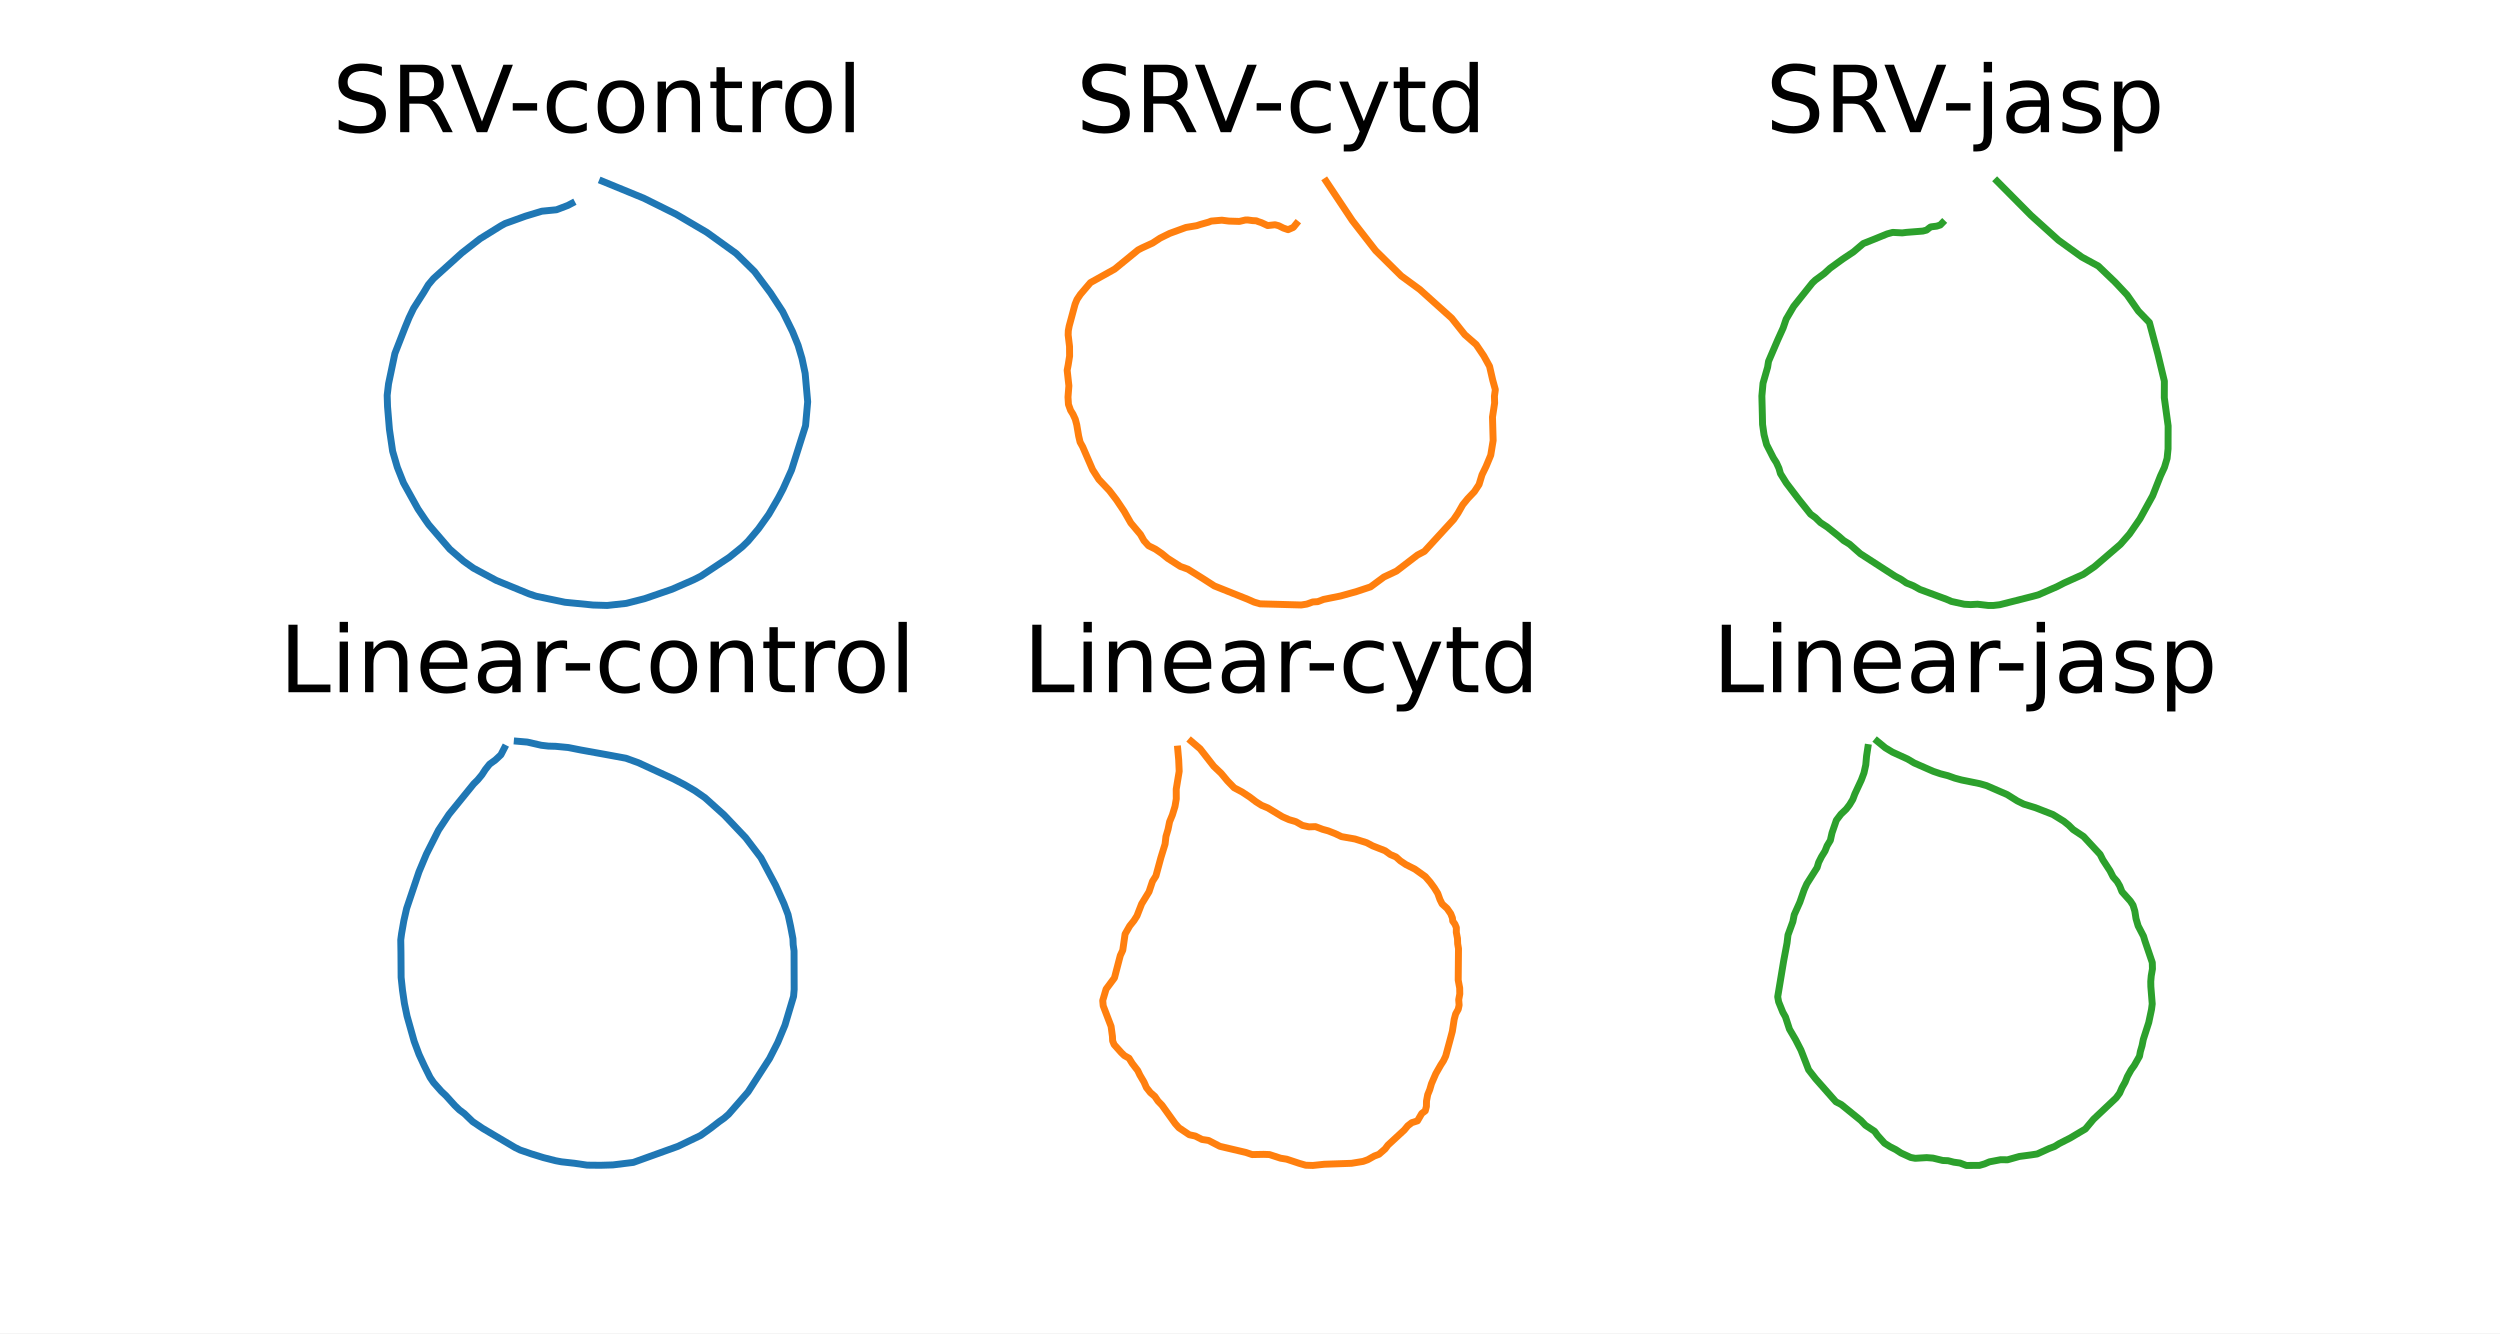
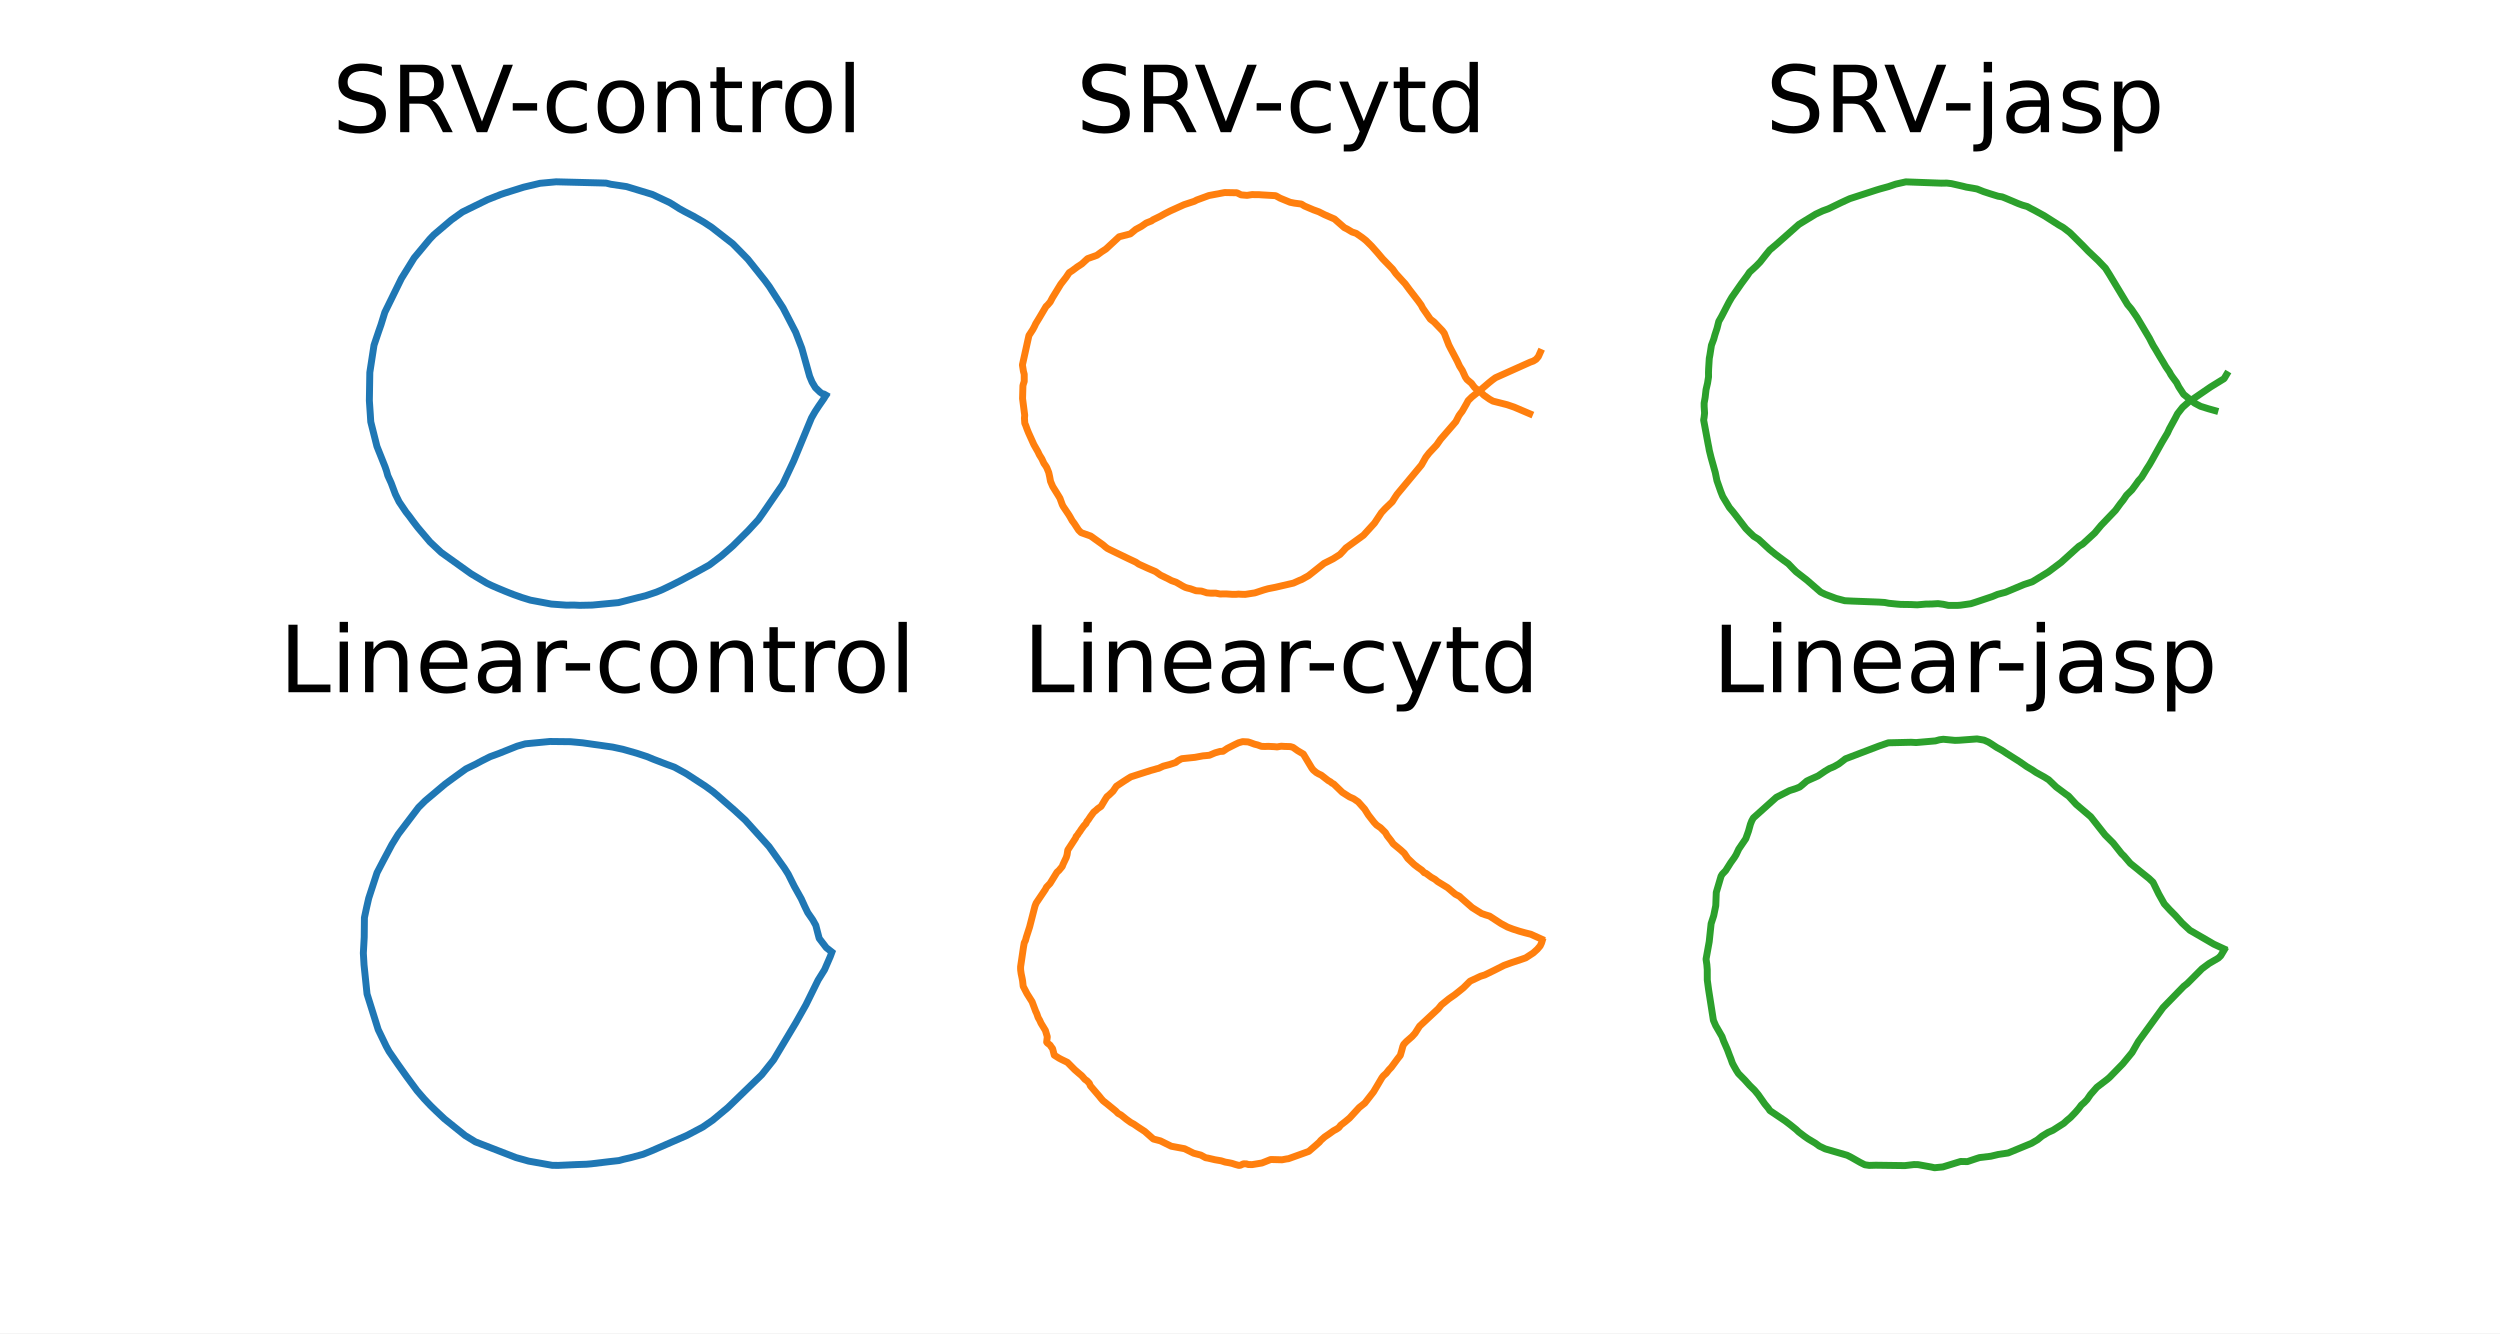
<svg xmlns="http://www.w3.org/2000/svg" xmlns:xlink="http://www.w3.org/1999/xlink" width="540pt" height="288pt" viewBox="0 0 540 288" version="1.1">
  <defs>
    <style type="text/css">*{stroke-linejoin: round; stroke-linecap: butt}</style>
  </defs>
  <g id="figure_1">
    <g id="patch_1">
      <path d="M 0 288  L 540 288  L 540 0  L 0 0  z " style="fill: #ffffff" />
    </g>
    <g id="axes_1">
      <g id="line2d_1">
-         <path d="M 123.514 43.92  L 122.657 44.372  L 120.206 45.308  L 117.043 45.62  L 113.497 46.694  L 110.425 47.807  L 109.114 48.274  L 108.228 48.757  L 103.683 51.573  L 99.753 54.64  L 93.634 60.171  L 92.513 61.509  L 91.535 63.147  L 89.338 66.595  L 88.377 68.585  L 87.498 70.717  L 85.298 76.35  L 83.925 82.895  L 83.63 85.39  L 83.707 87.818  L 84.114 92.733  L 84.81 97.473  L 85.815 100.915  L 87.155 104.301  L 90.292 109.952  L 91.802 112.191  L 92.608 113.337  L 97.159 118.625  L 100.145 121.215  L 102.253 122.716  L 105.894 124.67  L 107.187 125.366  L 114.287 128.282  L 115.802 128.786  L 122.044 130.089  L 128.087 130.685  L 131.157 130.778  L 135.27 130.328  L 139.246 129.31  L 145.147 127.279  L 149.83 125.235  L 151.404 124.439  L 155.943 121.423  L 157.512 120.388  L 160.334 118.108  L 161.585 116.892  L 163.846 114.203  L 166.072 111.088  L 168.11 107.575  L 169.134 105.624  L 170.967 101.548  L 173.998 91.96  L 174.458 86.791  L 173.912 80.637  L 173.231 77.422  L 172.383 74.562  L 171.181 71.612  L 169.058 67.299  L 166.422 63.263  L 162.979 58.66  L 158.995 54.735  L 152.676 50.186  L 146.031 46.275  L 139.086 42.827  L 130.111 39.142  L 130.111 39.142  " clip-path="url(#p7e049788ee)" style="fill: none; stroke: #1f77b4; stroke-width: 1.5; stroke-linecap: square" />
+         <path d="M 178.315 85.522  L 177.132 84.702  L 176.127 83.741  L 175.414 82.548  L 174.881 81.27  L 173.188 75.209  L 171.873 71.779  L 169.136 66.49  L 167.146 63.413  L 166.148 61.857  L 165.229 60.616  L 161.538 55.985  L 158.262 52.639  L 153.709 49.094  L 151.948 47.941  L 149.711 46.658  L 147.875 45.702  L 146.69 45.042  L 145.809 44.474  L 144.652 43.76  L 140.879 41.989  L 135.327 40.302  L 131.926 39.799  L 130.926 39.551  L 129.778 39.516  L 120.123 39.271  L 116.64 39.592  L 113.107 40.431  L 109.04 41.709  L 108.111 42.023  L 105.318 43.128  L 99.884 45.791  L 97.484 47.51  L 93.707 50.72  L 92.816 51.657  L 89.463 55.697  L 86.705 60.153  L 83.126 67.451  L 82.295 70.141  L 81.805 71.537  L 80.784 74.565  L 79.88 80.447  L 79.781 86.542  L 79.989 89.585  L 80.084 91.108  L 81.42 96.428  L 83.178 100.828  L 83.483 101.717  L 83.766 102.729  L 84.491 104.322  L 85.392 106.728  L 86.209 108.398  L 87.704 110.611  L 88.389 111.475  L 89.257 112.658  L 90.239 113.937  L 92.878 117.058  L 95.313 119.341  L 101.756 123.941  L 105.117 125.947  L 106.196 126.469  L 107.352 126.975  L 109.012 127.669  L 110.076 128.095  L 111.071 128.477  L 112.718 129.061  L 114.567 129.631  L 119.086 130.477  L 122.337 130.711  L 123.967 130.69  L 125.202 130.753  L 127.922 130.698  L 133.579 130.164  L 137.874 129.066  L 139.42 128.687  L 141.772 127.898  L 143.041 127.369  L 145.189 126.335  L 147.212 125.307  L 148.101 124.828  L 150.152 123.741  L 153.218 122.045  L 155.118 120.604  L 155.795 120.096  L 158.266 117.947  L 161.604 114.625  L 162.583 113.564  L 163.794 112.255  L 164.908 110.678  L 169.047 104.652  L 171.443 99.545  L 175.28 90.272  L 176.046 88.931  L 176.84 87.719  L 178.019 86.013  L 178.386 85.346  L 178.386 85.346  " clip-path="url(#p086c26ce08)" style="fill: none; stroke: #1f77b4; stroke-width: 1.5; stroke-linecap: square" />
      </g>
      <g id="text_1">
        <g transform="translate(71.77849 28.56) scale(0.2 -0.2)">
          <defs>
            <path id="DejaVuSans-53" d="M 3425 4513  L 3425 3897  Q 3066 4069 2747 4153  Q 2428 4238 2131 4238  Q 1616 4238 1336 4038  Q 1056 3838 1056 3469  Q 1056 3159 1242 3001  Q 1428 2844 1947 2747  L 2328 2669  Q 3034 2534 3370 2195  Q 3706 1856 3706 1288  Q 3706 609 3251 259  Q 2797 -91 1919 -91  Q 1588 -91 1214 -16  Q 841 59 441 206  L 441 856  Q 825 641 1194 531  Q 1563 422 1919 422  Q 2459 422 2753 634  Q 3047 847 3047 1241  Q 3047 1584 2836 1778  Q 2625 1972 2144 2069  L 1759 2144  Q 1053 2284 737 2584  Q 422 2884 422 3419  Q 422 4038 858 4394  Q 1294 4750 2059 4750  Q 2388 4750 2728 4690  Q 3069 4631 3425 4513  z " transform="scale(0.015625)" />
            <path id="DejaVuSans-52" d="M 2841 2188  Q 3044 2119 3236 1894  Q 3428 1669 3622 1275  L 4263 0  L 3584 0  L 2988 1197  Q 2756 1666 2539 1819  Q 2322 1972 1947 1972  L 1259 1972  L 1259 0  L 628 0  L 628 4666  L 2053 4666  Q 2853 4666 3247 4331  Q 3641 3997 3641 3322  Q 3641 2881 3436 2590  Q 3231 2300 2841 2188  z M 1259 4147  L 1259 2491  L 2053 2491  Q 2509 2491 2742 2702  Q 2975 2913 2975 3322  Q 2975 3731 2742 3939  Q 2509 4147 2053 4147  L 1259 4147  z " transform="scale(0.015625)" />
            <path id="DejaVuSans-56" d="M 1831 0  L 50 4666  L 709 4666  L 2188 738  L 3669 4666  L 4325 4666  L 2547 0  L 1831 0  z " transform="scale(0.015625)" />
            <path id="DejaVuSans-2d" d="M 313 2009  L 1997 2009  L 1997 1497  L 313 1497  L 313 2009  z " transform="scale(0.015625)" />
            <path id="DejaVuSans-63" d="M 3122 3366  L 3122 2828  Q 2878 2963 2633 3030  Q 2388 3097 2138 3097  Q 1578 3097 1268 2742  Q 959 2388 959 1747  Q 959 1106 1268 751  Q 1578 397 2138 397  Q 2388 397 2633 464  Q 2878 531 3122 666  L 3122 134  Q 2881 22 2623 -34  Q 2366 -91 2075 -91  Q 1284 -91 818 406  Q 353 903 353 1747  Q 353 2603 823 3093  Q 1294 3584 2113 3584  Q 2378 3584 2631 3529  Q 2884 3475 3122 3366  z " transform="scale(0.015625)" />
            <path id="DejaVuSans-6f" d="M 1959 3097  Q 1497 3097 1228 2736  Q 959 2375 959 1747  Q 959 1119 1226 758  Q 1494 397 1959 397  Q 2419 397 2687 759  Q 2956 1122 2956 1747  Q 2956 2369 2687 2733  Q 2419 3097 1959 3097  z M 1959 3584  Q 2709 3584 3137 3096  Q 3566 2609 3566 1747  Q 3566 888 3137 398  Q 2709 -91 1959 -91  Q 1206 -91 779 398  Q 353 888 353 1747  Q 353 2609 779 3096  Q 1206 3584 1959 3584  z " transform="scale(0.015625)" />
            <path id="DejaVuSans-6e" d="M 3513 2113  L 3513 0  L 2938 0  L 2938 2094  Q 2938 2591 2744 2837  Q 2550 3084 2163 3084  Q 1697 3084 1428 2787  Q 1159 2491 1159 1978  L 1159 0  L 581 0  L 581 3500  L 1159 3500  L 1159 2956  Q 1366 3272 1645 3428  Q 1925 3584 2291 3584  Q 2894 3584 3203 3211  Q 3513 2838 3513 2113  z " transform="scale(0.015625)" />
            <path id="DejaVuSans-74" d="M 1172 4494  L 1172 3500  L 2356 3500  L 2356 3053  L 1172 3053  L 1172 1153  Q 1172 725 1289 603  Q 1406 481 1766 481  L 2356 481  L 2356 0  L 1766 0  Q 1100 0 847 248  Q 594 497 594 1153  L 594 3053  L 172 3053  L 172 3500  L 594 3500  L 594 4494  L 1172 4494  z " transform="scale(0.015625)" />
            <path id="DejaVuSans-72" d="M 2631 2963  Q 2534 3019 2420 3045  Q 2306 3072 2169 3072  Q 1681 3072 1420 2755  Q 1159 2438 1159 1844  L 1159 0  L 581 0  L 581 3500  L 1159 3500  L 1159 2956  Q 1341 3275 1631 3429  Q 1922 3584 2338 3584  Q 2397 3584 2469 3576  Q 2541 3569 2628 3553  L 2631 2963  z " transform="scale(0.015625)" />
            <path id="DejaVuSans-6c" d="M 603 4863  L 1178 4863  L 1178 0  L 603 0  L 603 4863  z " transform="scale(0.015625)" />
          </defs>
          <use xlink:href="#DejaVuSans-53" />
          <use xlink:href="#DejaVuSans-52" x="63.477" />
          <use xlink:href="#DejaVuSans-56" x="127.459" />
          <use xlink:href="#DejaVuSans-2d" x="189.992" />
          <use xlink:href="#DejaVuSans-63" x="226.076" />
          <use xlink:href="#DejaVuSans-6f" x="281.057" />
          <use xlink:href="#DejaVuSans-6e" x="342.238" />
          <use xlink:href="#DejaVuSans-74" x="405.617" />
          <use xlink:href="#DejaVuSans-72" x="444.826" />
          <use xlink:href="#DejaVuSans-6f" x="483.689" />
          <use xlink:href="#DejaVuSans-6c" x="544.871" />
        </g>
      </g>
    </g>
    <g id="axes_2">
      <g id="line2d_2">
-         <path d="M 279.976 48.355  L 279.356 49.12  L 278.222 49.612  L 277.209 49.262  L 276.179 48.749  L 275.407 48.547  L 273.81 48.719  L 272.491 48.104  L 271.707 47.84  L 271.377 47.695  L 270.57 47.653  L 269.515 47.513  L 269.01 47.52  L 267.714 47.826  L 265.435 47.753  L 263.912 47.561  L 261.625 47.755  L 261.049 47.984  L 259.264 48.485  L 258.505 48.741  L 256.171 49.129  L 252.637 50.42  L 250.584 51.435  L 248.962 52.5  L 246.661 53.557  L 245.832 53.991  L 240.751 58.137  L 235.534 61.046  L 233.367 63.585  L 232.636 64.68  L 232.22 65.692  L 230.942 70.427  L 230.755 71.423  L 230.721 72.357  L 231.019 74.835  L 231.031 76.915  L 230.725 78.846  L 230.507 79.975  L 230.879 83.342  L 230.687 85.762  L 230.786 87.354  L 231.249 88.636  L 231.759 89.461  L 232.264 90.56  L 232.578 91.757  L 232.991 94.191  L 233.301 95.497  L 233.858 96.507  L 236.006 101.46  L 237.348 103.557  L 239.618 105.959  L 241.14 107.947  L 242.81 110.438  L 244.258 112.967  L 246.338 115.437  L 247.103 116.797  L 248.087 117.88  L 249.565 118.613  L 250.936 119.55  L 252.232 120.61  L 254.964 122.356  L 256.59 122.941  L 259.65 124.857  L 262.301 126.561  L 265.117 127.686  L 269.494 129.436  L 270.887 130.054  L 272.166 130.429  L 281.062 130.677  L 282.27 130.483  L 283.558 130.022  L 284.631 129.956  L 285.895 129.473  L 289.565 128.733  L 292.931 127.798  L 296.04 126.765  L 298.928 124.633  L 301.647 123.353  L 306.174 119.887  L 307.671 119.099  L 313.995 112.204  L 314.923 110.839  L 315.963 109.016  L 317.041 107.695  L 318.472 106.19  L 319.478 104.655  L 320.11 102.56  L 320.993 100.746  L 321.999 98.321  L 322.519 95.143  L 322.376 90.086  L 322.84 87.061  L 322.798 85.572  L 322.993 84.162  L 322.426 82.106  L 321.741 79.119  L 320.499 76.873  L 318.853 74.431  L 316.402 72.293  L 313.56 68.723  L 306.671 62.525  L 302.669 59.602  L 297.133 54.126  L 292.105 47.654  L 286.437 39.142  L 286.437 39.142  " clip-path="url(#pfda149ebba)" style="fill: none; stroke: #ff7f0e; stroke-width: 1.5; stroke-linecap: square" />
+         <path d="M 330.415 89.369  L 327.053 87.936  L 325.534 87.416  L 322.48 86.643  L 321.736 86.222  L 320.538 85.38  L 319.882 84.747  L 318.539 83.735  L 318.213 83.311  L 317.841 82.792  L 316.877 81.979  L 316.526 81.47  L 315.867 80.027  L 315.27 79.084  L 314.749 77.962  L 313.341 75.297  L 312.946 74.518  L 311.968 71.989  L 311.55 71.422  L 309.75 69.545  L 308.953 68.935  L 308.052 67.628  L 307.745 67.189  L 307.302 66.549  L 306.973 65.899  L 306.338 65.016  L 304.461 62.584  L 303.509 61.293  L 302.87 60.6  L 301.51 59.101  L 300.82 58.14  L 298.63 55.879  L 297.55 54.601  L 296.235 53.124  L 295.024 51.928  L 294.216 51.295  L 292.933 50.404  L 292.043 50.109  L 290.983 49.47  L 290.375 49.168  L 288.251 47.307  L 286.097 46.369  L 284.873 45.749  L 283.676 45.316  L 281.778 44.505  L 281.088 44.073  L 279.606 43.881  L 278.661 43.693  L 276.518 42.811  L 275.531 42.268  L 272.446 42.087  L 271.975 42.05  L 271.104 42.052  L 270.484 42.024  L 269.368 42.198  L 268.077 42.091  L 267.163 41.638  L 264.539 41.589  L 261.111 42.238  L 258.471 43.212  L 258.001 43.469  L 255.76 44.208  L 252.807 45.546  L 251.609 46.151  L 250.587 46.723  L 249.046 47.477  L 248.729 47.717  L 247.585 48.172  L 246.524 48.906  L 245.321 49.557  L 244.151 50.523  L 241.737 51.142  L 238.885 53.787  L 238.385 54.115  L 237.969 54.379  L 236.929 55.146  L 234.911 55.866  L 233.681 57.004  L 232.676 57.661  L 231.604 58.463  L 230.95 58.886  L 230.269 59.905  L 229.128 61.375  L 227.326 64.315  L 226.844 65.229  L 226.271 65.895  L 225.946 66.194  L 224.472 68.682  L 223.708 69.936  L 223.458 70.478  L 223.092 71.171  L 222.25 72.469  L 220.841 78.818  L 221.058 80.192  L 221.233 80.858  L 221.233 82.386  L 221.049 82.937  L 220.95 83.329  L 220.873 86.086  L 221.334 89.695  L 221.28 90.309  L 221.354 91.425  L 221.541 91.852  L 221.862 92.741  L 222.156 93.468  L 223.315 96.035  L 224.194 97.58  L 224.498 98.23  L 225.042 99.114  L 225.485 100.08  L 225.817 100.549  L 226.093 100.993  L 226.523 102.052  L 226.726 102.963  L 226.914 103.979  L 227.385 105.082  L 228.583 107.011  L 228.948 107.622  L 229.446 108.992  L 229.645 109.388  L 230.822 111.139  L 231.121 111.626  L 231.587 112.463  L 232.036 113.065  L 232.972 114.499  L 233.517 115.048  L 235.588 115.784  L 238.222 117.663  L 238.768 118.138  L 239.191 118.458  L 239.801 118.769  L 240.543 119.131  L 243.778 120.692  L 245.349 121.429  L 245.967 121.852  L 247.884 122.726  L 249.607 123.469  L 250.654 124.214  L 252.423 125.081  L 253.052 125.415  L 254.053 125.767  L 255.47 126.594  L 256.034 126.879  L 256.424 127.002  L 257.13 127.173  L 258.336 127.601  L 259.496 127.671  L 260.662 128.049  L 261.513 128.124  L 262.085 128.125  L 262.579 128.113  L 263.567 128.309  L 264.186 128.285  L 264.903 128.29  L 266.158 128.376  L 266.924 128.382  L 267.53 128.323  L 268.056 128.364  L 268.972 128.386  L 271.054 128.062  L 273.005 127.422  L 273.892 127.169  L 275.507 126.849  L 279.386 125.947  L 280.707 125.351  L 281.152 125.183  L 282.669 124.331  L 285.998 121.692  L 287.192 121.094  L 287.983 120.689  L 289.437 119.764  L 290.206 118.941  L 290.716 118.364  L 294.505 115.617  L 296.884 113.001  L 298.396 110.722  L 299.215 109.841  L 300.721 108.392  L 301.295 107.484  L 301.756 106.787  L 307.034 100.437  L 307.978 98.762  L 308.682 97.856  L 310.321 96.103  L 311.156 94.902  L 314.458 91.084  L 315.147 89.756  L 315.493 89.275  L 315.831 88.846  L 316.812 87.126  L 317.121 86.535  L 317.937 85.736  L 319.307 84.645  L 321.658 82.636  L 322.339 82.09  L 323.029 81.588  L 330.527 78.225  L 331.189 77.991  L 331.791 77.614  L 332.284 77.033  L 332.699 76.105  L 332.699 76.105  " clip-path="url(#pf28bd8eb13)" style="fill: none; stroke: #ff7f0e; stroke-width: 1.5; stroke-linecap: square" />
      </g>
      <g id="text_2">
        <g transform="translate(232.4563 28.56) scale(0.2 -0.2)">
          <defs>
            <path id="DejaVuSans-79" d="M 2059 -325  Q 1816 -950 1584 -1140  Q 1353 -1331 966 -1331  L 506 -1331  L 506 -850  L 844 -850  Q 1081 -850 1212 -737  Q 1344 -625 1503 -206  L 1606 56  L 191 3500  L 800 3500  L 1894 763  L 2988 3500  L 3597 3500  L 2059 -325  z " transform="scale(0.015625)" />
            <path id="DejaVuSans-64" d="M 2906 2969  L 2906 4863  L 3481 4863  L 3481 0  L 2906 0  L 2906 525  Q 2725 213 2448 61  Q 2172 -91 1784 -91  Q 1150 -91 751 415  Q 353 922 353 1747  Q 353 2572 751 3078  Q 1150 3584 1784 3584  Q 2172 3584 2448 3432  Q 2725 3281 2906 2969  z M 947 1747  Q 947 1113 1208 752  Q 1469 391 1925 391  Q 2381 391 2643 752  Q 2906 1113 2906 1747  Q 2906 2381 2643 2742  Q 2381 3103 1925 3103  Q 1469 3103 1208 2742  Q 947 2381 947 1747  z " transform="scale(0.015625)" />
          </defs>
          <use xlink:href="#DejaVuSans-53" />
          <use xlink:href="#DejaVuSans-52" x="63.477" />
          <use xlink:href="#DejaVuSans-56" x="127.459" />
          <use xlink:href="#DejaVuSans-2d" x="189.992" />
          <use xlink:href="#DejaVuSans-63" x="226.076" />
          <use xlink:href="#DejaVuSans-79" x="281.057" />
          <use xlink:href="#DejaVuSans-74" x="340.236" />
          <use xlink:href="#DejaVuSans-64" x="379.445" />
        </g>
      </g>
    </g>
    <g id="axes_3">
      <g id="line2d_3">
-         <path d="M 419.533 48.151  L 419.098 48.598  L 418.336 48.849  L 417.163 48.993  L 416.993 49.033  L 416.483 49.421  L 416.143 49.7  L 415.329 49.912  L 411.782 50.194  L 410.888 50.304  L 408.824 50.196  L 407.635 50.521  L 404.731 51.707  L 402.469 52.606  L 400.352 54.405  L 398.021 55.959  L 395.282 57.95  L 394.037 59.086  L 392.103 60.509  L 391.476 61.107  L 387.423 66.19  L 385.805 68.945  L 385.159 70.837  L 383.979 73.443  L 382.003 78.049  L 381.802 79.329  L 380.811 82.789  L 380.565 85.534  L 380.667 89.57  L 380.714 91.686  L 381.034 93.919  L 381.581 96.023  L 383.062 98.931  L 383.696 99.925  L 384.248 101.139  L 384.58 102.299  L 385.846 104.332  L 388.528 107.861  L 391.08 111.056  L 392.122 111.811  L 393.231 112.89  L 394.678 113.839  L 397.204 115.857  L 398.227 116.759  L 399.513 117.548  L 401.821 119.592  L 409.292 124.423  L 410.684 125.174  L 411.775 125.925  L 413.273 126.525  L 414.703 127.321  L 420.415 129.434  L 421.498 129.906  L 424.286 130.515  L 425.655 130.595  L 427.149 130.51  L 429.437 130.777  L 430.585 130.778  L 431.954 130.618  L 438.987 128.833  L 440.258 128.49  L 444.331 126.708  L 445.806 125.944  L 450.004 124.055  L 452.424 122.386  L 458.003 117.589  L 459.976 115.338  L 462.223 112.081  L 464.968 107.095  L 466.669 102.785  L 467.517 100.955  L 468.095 99.016  L 468.3 96.945  L 468.317 92.005  L 467.49 85.904  L 467.502 82.328  L 466.093 76.471  L 464.271 69.654  L 461.881 67.18  L 459.451 63.701  L 456.848 60.931  L 453.231 57.464  L 449.668 55.522  L 444.641 51.895  L 438.687 46.517  L 431.369 39.142  L 431.369 39.142  " clip-path="url(#pb04006a662)" style="fill: none; stroke: #2ca02c; stroke-width: 1.5; stroke-linecap: square" />
+         <path d="M 478.421 88.689  L 477.022 88.297  L 475.32 87.765  L 474.019 87.068  L 471.668 85.183  L 470.623 83.583  L 470.134 82.625  L 469.26 81.448  L 468.896 80.91  L 468.601 80.351  L 467.803 79.186  L 467.185 78.127  L 466.419 76.863  L 465.613 75.488  L 465.1 74.66  L 464.702 73.902  L 464.29 73.089  L 461.585 68.536  L 460.965 67.631  L 460.386 66.782  L 459.552 65.789  L 455.65 59.307  L 454.774 57.92  L 453.177 56.25  L 451.066 54.252  L 449.992 53.135  L 447.706 50.861  L 447.073 50.234  L 445.662 49.152  L 444.73 48.618  L 441.512 46.572  L 439.423 45.427  L 438.601 45.006  L 437.884 44.607  L 436.849 44.314  L 435.933 43.974  L 434.513 43.371  L 433.064 42.76  L 432.462 42.526  L 431.604 42.388  L 429.832 41.838  L 428.446 41.384  L 427.028 40.818  L 426.037 40.635  L 424.721 40.416  L 423.98 40.225  L 421.515 39.663  L 420.5 39.544  L 419.362 39.565  L 411.657 39.283  L 409.481 39.769  L 407.923 40.303  L 406.094 40.804  L 405.24 41.065  L 399.559 42.91  L 398.59 43.35  L 397.614 43.803  L 394.92 45.105  L 393.686 45.555  L 392.218 46.24  L 388.564 48.47  L 383.706 52.779  L 382.272 53.992  L 381.4 55.057  L 380.898 55.695  L 380.196 56.586  L 379.341 57.467  L 377.897 58.799  L 377.411 59.532  L 376.185 61.185  L 374.047 64.257  L 373.451 65.287  L 371.859 68.357  L 371.255 69.42  L 370.886 70.894  L 370.404 72.383  L 370.169 73.244  L 369.67 74.582  L 369.335 76.714  L 369.205 77.404  L 369.063 79.666  L 369.036 80.468  L 369.044 81.403  L 368.83 82.758  L 368.503 84.172  L 368.314 85.835  L 368.092 87.078  L 368.098 87.842  L 368.189 89.238  L 368.085 90.164  L 367.985 90.725  L 368.939 95.845  L 369.098 96.625  L 369.203 97.253  L 369.588 98.816  L 370.494 102.057  L 370.861 103.827  L 371.675 106.15  L 372.116 107.257  L 373.558 109.644  L 374.345 110.577  L 375.005 111.424  L 377.098 114.162  L 377.932 115.002  L 378.801 115.835  L 379.854 116.492  L 382.182 118.648  L 383.499 119.722  L 385.428 121.158  L 386.262 121.754  L 387.188 122.723  L 387.946 123.49  L 390.289 125.309  L 393.267 127.896  L 394.229 128.366  L 396.583 129.252  L 397.804 129.575  L 398.469 129.753  L 400.071 129.832  L 405.893 130.055  L 407.108 130.134  L 407.976 130.306  L 409.803 130.488  L 410.543 130.549  L 412.738 130.58  L 414.119 130.645  L 415.927 130.486  L 417.291 130.462  L 418.608 130.381  L 419.739 130.525  L 420.831 130.76  L 422.811 130.767  L 423.443 130.723  L 425.691 130.403  L 426.738 130.069  L 430.401 128.838  L 431.475 128.381  L 433.186 127.931  L 437.173 126.259  L 439.006 125.646  L 442.408 123.568  L 445.196 121.479  L 449.026 118.014  L 449.882 117.495  L 452.463 115.123  L 453.837 113.475  L 456.94 110.236  L 458.013 108.765  L 458.611 108.024  L 459.325 106.971  L 460.477 105.83  L 461.336 104.669  L 461.896 103.866  L 462.57 103.122  L 463.733 101.209  L 464.238 100.433  L 464.657 99.715  L 466.994 95.522  L 468.174 93.54  L 468.596 92.616  L 469.852 90.319  L 470.346 89.366  L 471.423 87.993  L 472.692 86.871  L 477.495 83.581  L 480.402 81.789  L 480.935 80.894  L 480.935 80.894  " clip-path="url(#paddf32d658)" style="fill: none; stroke: #2ca02c; stroke-width: 1.5; stroke-linecap: square" />
      </g>
      <g id="text_3">
        <g transform="translate(381.384 28.56) scale(0.2 -0.2)">
          <defs>
            <path id="DejaVuSans-6a" d="M 603 3500  L 1178 3500  L 1178 -63  Q 1178 -731 923 -1031  Q 669 -1331 103 -1331  L -116 -1331  L -116 -844  L 38 -844  Q 366 -844 484 -692  Q 603 -541 603 -63  L 603 3500  z M 603 4863  L 1178 4863  L 1178 4134  L 603 4134  L 603 4863  z " transform="scale(0.015625)" />
            <path id="DejaVuSans-61" d="M 2194 1759  Q 1497 1759 1228 1600  Q 959 1441 959 1056  Q 959 750 1161 570  Q 1363 391 1709 391  Q 2188 391 2477 730  Q 2766 1069 2766 1631  L 2766 1759  L 2194 1759  z M 3341 1997  L 3341 0  L 2766 0  L 2766 531  Q 2569 213 2275 61  Q 1981 -91 1556 -91  Q 1019 -91 701 211  Q 384 513 384 1019  Q 384 1609 779 1909  Q 1175 2209 1959 2209  L 2766 2209  L 2766 2266  Q 2766 2663 2505 2880  Q 2244 3097 1772 3097  Q 1472 3097 1187 3025  Q 903 2953 641 2809  L 641 3341  Q 956 3463 1253 3523  Q 1550 3584 1831 3584  Q 2591 3584 2966 3190  Q 3341 2797 3341 1997  z " transform="scale(0.015625)" />
            <path id="DejaVuSans-73" d="M 2834 3397  L 2834 2853  Q 2591 2978 2328 3040  Q 2066 3103 1784 3103  Q 1356 3103 1142 2972  Q 928 2841 928 2578  Q 928 2378 1081 2264  Q 1234 2150 1697 2047  L 1894 2003  Q 2506 1872 2764 1633  Q 3022 1394 3022 966  Q 3022 478 2636 193  Q 2250 -91 1575 -91  Q 1294 -91 989 -36  Q 684 19 347 128  L 347 722  Q 666 556 975 473  Q 1284 391 1588 391  Q 1994 391 2212 530  Q 2431 669 2431 922  Q 2431 1156 2273 1281  Q 2116 1406 1581 1522  L 1381 1569  Q 847 1681 609 1914  Q 372 2147 372 2553  Q 372 3047 722 3315  Q 1072 3584 1716 3584  Q 2034 3584 2315 3537  Q 2597 3491 2834 3397  z " transform="scale(0.015625)" />
            <path id="DejaVuSans-70" d="M 1159 525  L 1159 -1331  L 581 -1331  L 581 3500  L 1159 3500  L 1159 2969  Q 1341 3281 1617 3432  Q 1894 3584 2278 3584  Q 2916 3584 3314 3078  Q 3713 2572 3713 1747  Q 3713 922 3314 415  Q 2916 -91 2278 -91  Q 1894 -91 1617 61  Q 1341 213 1159 525  z M 3116 1747  Q 3116 2381 2855 2742  Q 2594 3103 2138 3103  Q 1681 3103 1420 2742  Q 1159 2381 1159 1747  Q 1159 1113 1420 752  Q 1681 391 2138 391  Q 2594 391 2855 752  Q 3116 1113 3116 1747  z " transform="scale(0.015625)" />
          </defs>
          <use xlink:href="#DejaVuSans-53" />
          <use xlink:href="#DejaVuSans-52" x="63.477" />
          <use xlink:href="#DejaVuSans-56" x="127.459" />
          <use xlink:href="#DejaVuSans-2d" x="189.992" />
          <use xlink:href="#DejaVuSans-6a" x="226.076" />
          <use xlink:href="#DejaVuSans-61" x="253.859" />
          <use xlink:href="#DejaVuSans-73" x="315.139" />
          <use xlink:href="#DejaVuSans-70" x="367.238" />
        </g>
      </g>
    </g>
    <g id="axes_4">
      <g id="line2d_4">
-         <path d="M 108.927 161.607  L 108.191 163.04  L 107.016 164.141  L 105.747 165.068  L 104.839 166.21  L 104.101 167.351  L 103.192 168.45  L 102.327 169.308  L 96.975 175.902  L 94.719 179.303  L 92.122 184.44  L 90.493 188.322  L 87.835 196.214  L 87.231 198.867  L 86.741 201.666  L 86.563 203.013  L 86.606 205.749  L 86.642 211.12  L 86.94 213.905  L 87.357 216.752  L 87.92 219.467  L 89.461 224.936  L 90.511 227.756  L 91.622 230.158  L 92.897 232.721  L 93.653 233.838  L 95.327 235.728  L 96.314 236.655  L 98.247 238.794  L 99.224 239.736  L 100.283 240.524  L 102.089 242.268  L 104.257 243.73  L 111.252 247.866  L 112.353 248.408  L 114.758 249.233  L 117.376 250.044  L 120.021 250.716  L 121.265 250.95  L 124.106 251.268  L 126.83 251.671  L 129.703 251.701  L 132.373 251.623  L 136.8 251.08  L 146.438 247.609  L 151.342 245.254  L 153.408 243.772  L 155.405 242.231  L 156.421 241.515  L 157.367 240.692  L 161.583 235.857  L 166.221 228.648  L 167.996 225.172  L 169.548 221.448  L 171.409 215.225  L 171.54 213.714  L 171.515 205.396  L 171.328 204.06  L 171.271 202.756  L 170.765 200.08  L 170.218 197.552  L 169.32 195.174  L 167.533 191.226  L 164.364 185.279  L 161.071 180.95  L 156.422 176.045  L 152.303 172.337  L 150.082 170.787  L 147.897 169.51  L 145.512 168.266  L 137.871 164.743  L 135.192 163.777  L 130.891 162.982  L 125.424 161.995  L 122.76 161.467  L 120.015 161.203  L 118.443 161.158  L 116.917 160.979  L 113.902 160.29  L 111.733 160.102  L 111.733 160.102  " clip-path="url(#p78fcb337be)" style="fill: none; stroke: #1f77b4; stroke-width: 1.5; stroke-linecap: square" />
+         <path d="M 179.553 205.541  L 178.481 204.697  L 176.949 202.698  L 176.583 201.313  L 176.216 199.877  L 175.542 198.67  L 174.472 197.119  L 173.825 195.79  L 173.077 194.142  L 171.59 191.486  L 170.25 188.804  L 169.447 187.537  L 166.123 182.872  L 160.967 177.151  L 158.586 174.963  L 155.064 171.893  L 153.999 170.993  L 152.342 169.791  L 148.196 167.093  L 145.688 165.714  L 144.023 165.103  L 141.172 164.015  L 139.777 163.434  L 137.548 162.703  L 136.077 162.281  L 134.553 161.85  L 132.323 161.368  L 125.852 160.449  L 123.259 160.209  L 118.778 160.16  L 113.465 160.664  L 111.682 161.18  L 107.734 162.759  L 105.855 163.449  L 104.003 164.382  L 102.691 165.086  L 100.653 166.078  L 97.685 168.221  L 96.103 169.392  L 91.827 172.993  L 90.403 174.405  L 86.035 180.169  L 84.651 182.414  L 82.803 185.884  L 81.443 188.493  L 79.643 194.013  L 79.196 195.968  L 78.714 198.214  L 78.672 202.411  L 78.481 205.865  L 78.63 208.412  L 79.281 214.704  L 81.692 222.4  L 83.426 225.997  L 84.05 227.13  L 85.971 229.921  L 87.865 232.586  L 90.074 235.574  L 91.601 237.341  L 92.968 238.784  L 94.111 239.9  L 95.987 241.668  L 100.474 245.281  L 102.694 246.641  L 111.454 250.038  L 113.146 250.506  L 114.182 250.801  L 119.309 251.713  L 120.646 251.723  L 124.616 251.544  L 126.648 251.476  L 127.715 251.384  L 131.607 250.915  L 133.707 250.681  L 134.712 250.404  L 136.139 250.075  L 138.911 249.327  L 140.681 248.608  L 148.31 245.283  L 151.774 243.461  L 153.903 241.998  L 157.227 239.228  L 164.531 232.152  L 167.104 228.929  L 171.901 220.91  L 174.078 217.046  L 176.7 211.72  L 178.104 209.46  L 179.337 206.611  L 179.608 205.883  L 179.608 205.883  " clip-path="url(#p1890c0b4d3)" style="fill: none; stroke: #1f77b4; stroke-width: 1.5; stroke-linecap: square" />
      </g>
      <g id="text_4">
        <g transform="translate(60.33631 149.52) scale(0.2 -0.2)">
          <defs>
            <path id="DejaVuSans-4c" d="M 628 4666  L 1259 4666  L 1259 531  L 3531 531  L 3531 0  L 628 0  L 628 4666  z " transform="scale(0.015625)" />
            <path id="DejaVuSans-69" d="M 603 3500  L 1178 3500  L 1178 0  L 603 0  L 603 3500  z M 603 4863  L 1178 4863  L 1178 4134  L 603 4134  L 603 4863  z " transform="scale(0.015625)" />
            <path id="DejaVuSans-65" d="M 3597 1894  L 3597 1613  L 953 1613  Q 991 1019 1311 708  Q 1631 397 2203 397  Q 2534 397 2845 478  Q 3156 559 3463 722  L 3463 178  Q 3153 47 2828 -22  Q 2503 -91 2169 -91  Q 1331 -91 842 396  Q 353 884 353 1716  Q 353 2575 817 3079  Q 1281 3584 2069 3584  Q 2775 3584 3186 3129  Q 3597 2675 3597 1894  z M 3022 2063  Q 3016 2534 2758 2815  Q 2500 3097 2075 3097  Q 1594 3097 1305 2825  Q 1016 2553 972 2059  L 3022 2063  z " transform="scale(0.015625)" />
          </defs>
          <use xlink:href="#DejaVuSans-4c" />
          <use xlink:href="#DejaVuSans-69" x="55.713" />
          <use xlink:href="#DejaVuSans-6e" x="83.496" />
          <use xlink:href="#DejaVuSans-65" x="146.875" />
          <use xlink:href="#DejaVuSans-61" x="208.398" />
          <use xlink:href="#DejaVuSans-72" x="269.678" />
          <use xlink:href="#DejaVuSans-2d" x="304.416" />
          <use xlink:href="#DejaVuSans-63" x="340.5" />
          <use xlink:href="#DejaVuSans-6f" x="395.48" />
          <use xlink:href="#DejaVuSans-6e" x="456.662" />
          <use xlink:href="#DejaVuSans-74" x="520.041" />
          <use xlink:href="#DejaVuSans-72" x="559.25" />
          <use xlink:href="#DejaVuSans-6f" x="598.113" />
          <use xlink:href="#DejaVuSans-6c" x="659.295" />
        </g>
      </g>
    </g>
    <g id="axes_5">
      <g id="line2d_5">
-         <path d="M 254.387 161.802  L 254.597 164.128  L 254.705 166.593  L 254.063 170.471  L 254.076 172.557  L 253.798 174.192  L 253.233 176.035  L 252.631 177.496  L 252.297 179.146  L 251.845 180.685  L 251.659 182.306  L 250.75 185.252  L 249.675 189.211  L 248.934 190.387  L 248.191 192.62  L 246.596 195.234  L 245.586 197.826  L 244.934 198.858  L 244.013 200.009  L 243.019 201.749  L 242.513 205.257  L 241.983 206.395  L 240.723 211.22  L 238.917 213.648  L 238.187 216.114  L 238.293 217.263  L 239.992 221.691  L 240.287 223.869  L 240.328 224.83  L 240.653 225.634  L 242.184 227.348  L 242.861 228.005  L 243.872 228.576  L 244.541 229.664  L 245.753 231.245  L 246.212 232.209  L 247.106 233.733  L 247.632 234.928  L 248.487 236.002  L 249.443 236.822  L 250.133 237.835  L 250.976 238.706  L 253.86 242.719  L 254.641 243.594  L 256.898 245.11  L 258.167 245.38  L 259.617 246.12  L 261.042 246.337  L 263.479 247.603  L 269.118 248.931  L 270.457 249.388  L 272.949 249.341  L 274.197 249.383  L 276.601 250.17  L 277.921 250.384  L 280.636 251.284  L 282.039 251.689  L 283.575 251.738  L 286.064 251.476  L 291.93 251.275  L 294.428 250.863  L 295.427 250.506  L 296.852 249.703  L 297.847 249.334  L 299.178 248.171  L 299.791 247.35  L 303.328 244.082  L 304.08 243.171  L 304.948 242.494  L 306.178 242.104  L 307.1 240.511  L 307.86 239.934  L 308.105 238.993  L 308.122 237.835  L 308.384 236.448  L 308.824 235.361  L 309.198 234.083  L 310.129 231.924  L 311.203 230.037  L 311.802 229.105  L 312.265 228.124  L 313.179 224.752  L 313.71 222.756  L 314.102 220.198  L 314.42 219.007  L 314.977 218.001  L 315.169 217.108  L 315.08 215.943  L 315.313 214.691  L 315.291 213.406  L 314.973 211.701  L 315.035 204.892  L 314.857 203.86  L 314.817 202.708  L 314.561 201.39  L 314.574 200.366  L 314.265 199.627  L 313.792 198.955  L 313.722 198.286  L 313.36 197.364  L 312.575 196.228  L 311.505 195.256  L 311.039 194.325  L 310.552 192.972  L 309.818 191.782  L 308.921 190.553  L 307.875 189.346  L 305.623 187.739  L 303.685 186.756  L 302.468 185.946  L 301.524 185.095  L 300.325 184.587  L 299.176 183.76  L 296.476 182.699  L 295.199 182.022  L 292.674 181.223  L 289.76 180.709  L 288.402 180.061  L 286.884 179.463  L 285.684 179.134  L 284.145 178.55  L 282.749 178.604  L 281.321 178.287  L 279.915 177.484  L 278.429 177.045  L 276.997 176.41  L 273.849 174.509  L 272.496 173.95  L 271.278 173.172  L 269.989 172.189  L 268.299 171.072  L 266.584 170.167  L 265.128 168.667  L 263.753 167.016  L 262.17 165.515  L 259.222 161.737  L 257.3 160.102  L 257.3 160.102  " clip-path="url(#pbb80453fc5)" style="fill: none; stroke: #ff7f0e; stroke-width: 1.5; stroke-linecap: square" />
+         <path d="M 332.903 202.816  L 330.655 201.798  L 329.41 201.486  L 328.2 201.149  L 326.793 200.692  L 325.638 200.253  L 324.231 199.497  L 321.744 197.876  L 320.875 197.614  L 320.017 197.316  L 317.966 196.028  L 315.617 193.964  L 315.261 193.621  L 314.352 193.147  L 312.668 191.729  L 310.556 190.437  L 309.962 189.944  L 309.149 189.485  L 307.971 188.612  L 307.644 188.514  L 307.135 187.973  L 306.218 187.322  L 305.459 186.736  L 304.07 185.409  L 303.319 184.297  L 302.538 183.586  L 300.935 182.26  L 300.459 181.574  L 299.637 180.527  L 299.249 179.842  L 298.185 178.783  L 297.345 178.21  L 296.786 177.609  L 295.562 176.033  L 294.766 174.767  L 293.378 173.206  L 292.373 172.523  L 291.49 172.13  L 289.953 171.157  L 288.097 169.357  L 287.722 169.163  L 287.395 168.884  L 286.866 168.58  L 285.393 167.429  L 284.806 167.154  L 284.282 166.845  L 283.675 166.328  L 283.347 165.912  L 281.527 162.879  L 280.29 162.144  L 279.296 161.437  L 278.73 161.266  L 277.399 161.228  L 276.764 161.183  L 276.312 161.252  L 275.872 161.335  L 275.246 161.275  L 273.922 161.213  L 273.231 161.241  L 272.466 161.209  L 271.633 160.904  L 270.971 160.741  L 270.109 160.422  L 269.573 160.252  L 268.422 160.191  L 267.53 160.441  L 266.754 160.812  L 265.088 161.657  L 264.172 162.278  L 263.531 162.309  L 262.45 162.618  L 261.873 162.862  L 261.237 163.136  L 260.371 163.222  L 259.841 163.265  L 258.953 163.429  L 258.117 163.584  L 255.252 163.88  L 254.794 164.12  L 254.395 164.356  L 253.959 164.7  L 252.668 165.126  L 251.262 165.493  L 250.281 165.952  L 249.812 166.063  L 249.425 166.184  L 248.582 166.413  L 244.265 167.8  L 243.536 168.246  L 242.706 168.78  L 241.142 169.822  L 240.41 170.908  L 239.54 171.734  L 239.105 172.085  L 238.696 172.725  L 237.826 174.182  L 237.118 174.666  L 236.728 175.03  L 236.253 175.407  L 235.522 176.397  L 235.065 177.092  L 234.761 177.465  L 234.575 177.882  L 234.133 178.351  L 233.509 179.206  L 233.27 179.59  L 232.998 179.938  L 232.761 180.332  L 232.442 180.679  L 232.348 180.988  L 230.642 183.61  L 230.492 184.608  L 230.321 185.202  L 229.628 186.667  L 229.438 187.165  L 228.719 188.029  L 228.315 188.382  L 226.813 190.822  L 226.041 191.626  L 225.799 192.109  L 223.812 195.06  L 223.559 195.692  L 222.393 200.23  L 221.687 202.421  L 221.496 203.145  L 221.239 203.649  L 221.071 204.576  L 220.754 206.732  L 220.449 208.814  L 220.448 209.232  L 220.463 209.559  L 220.571 210.328  L 220.783 211.34  L 220.875 211.85  L 221.011 213.054  L 221.827 214.622  L 222.93 216.376  L 223.704 218.436  L 223.942 218.936  L 224.241 219.798  L 224.568 220.37  L 224.857 221.011  L 225.805 222.575  L 226.214 223.937  L 226.081 225.092  L 226.219 225.284  L 226.811 225.733  L 227.046 226.097  L 227.352 226.488  L 227.724 227.917  L 228.725 228.553  L 229.23 228.822  L 230.563 229.467  L 231.388 230.301  L 232.138 231.058  L 233.085 231.879  L 233.636 232.338  L 234.35 233.144  L 234.795 233.457  L 235.303 233.995  L 235.52 234.539  L 237.466 236.81  L 237.833 237.277  L 238.254 237.757  L 239.296 238.586  L 241.027 240  L 241.516 240.5  L 242.129 240.834  L 243.311 241.784  L 244.246 242.453  L 244.924 242.824  L 245.841 243.454  L 247.273 244.391  L 249.131 246.032  L 250.639 246.424  L 252.99 247.586  L 255.861 248.121  L 257.82 249.09  L 259.387 249.503  L 260.417 250.071  L 260.908 250.151  L 262.442 250.508  L 263.76 250.731  L 264.635 251.009  L 265.418 251.141  L 266.091 251.283  L 266.841 251.526  L 267.6 251.732  L 267.932 251.688  L 268.593 251.381  L 269.276 251.4  L 269.602 251.54  L 270.486 251.552  L 272.576 251.207  L 274.439 250.463  L 274.857 250.461  L 276.925 250.515  L 277.918 250.327  L 278.307 250.279  L 282.693 248.701  L 284.172 247.428  L 284.992 246.695  L 285.286 246.33  L 286.123 245.584  L 287.03 244.969  L 288.031 244.251  L 288.779 243.839  L 289.21 243.533  L 289.591 243.036  L 290.551 242.297  L 291.504 241.5  L 293.596 239.222  L 294.798 238.268  L 296.679 235.853  L 297.745 234.061  L 298.492 232.795  L 298.808 232.382  L 299.415 231.84  L 299.994 231.101  L 300.528 230.543  L 300.873 230.071  L 301.916 228.655  L 302.462 227.969  L 302.771 226.916  L 303.004 226.04  L 303.2 225.589  L 303.765 224.983  L 305.015 223.889  L 305.649 223.185  L 306.633 221.647  L 310.683 217.871  L 311.337 217.061  L 312.946 215.759  L 314.272 214.83  L 315.192 214.097  L 316.099 213.362  L 317.533 211.936  L 319.812 210.863  L 320.701 210.592  L 322.736 209.6  L 324.872 208.523  L 326.479 207.938  L 328.67 207.207  L 329.553 206.897  L 331.176 205.842  L 332.059 205.042  L 332.68 204.309  L 332.976 203.669  L 333.081 203.315  L 333.081 203.315  " clip-path="url(#p925aed9abe)" style="fill: none; stroke: #ff7f0e; stroke-width: 1.5; stroke-linecap: square" />
      </g>
      <g id="text_5">
        <g transform="translate(221.0141 149.52) scale(0.2 -0.2)">
          <use xlink:href="#DejaVuSans-4c" />
          <use xlink:href="#DejaVuSans-69" x="55.713" />
          <use xlink:href="#DejaVuSans-6e" x="83.496" />
          <use xlink:href="#DejaVuSans-65" x="146.875" />
          <use xlink:href="#DejaVuSans-61" x="208.398" />
          <use xlink:href="#DejaVuSans-72" x="269.678" />
          <use xlink:href="#DejaVuSans-2d" x="304.416" />
          <use xlink:href="#DejaVuSans-63" x="340.5" />
          <use xlink:href="#DejaVuSans-79" x="395.48" />
          <use xlink:href="#DejaVuSans-74" x="454.66" />
          <use xlink:href="#DejaVuSans-64" x="493.869" />
        </g>
      </g>
    </g>
    <g id="axes_6">
      <g id="line2d_6">
-         <path d="M 403.455 161.479  L 403.174 163.336  L 403.007 165.205  L 402.62 166.952  L 402.048 168.478  L 400.647 171.492  L 400.198 172.687  L 399.499 173.843  L 398.774 174.785  L 397.637 175.874  L 396.653 177.175  L 395.712 179.919  L 395.355 181.521  L 394.654 182.686  L 394.201 183.824  L 393.437 185.06  L 392.831 186.273  L 392.493 187.401  L 390.28 190.897  L 389.705 192.177  L 388.763 194.883  L 387.548 197.598  L 387.26 199.062  L 386.205 201.959  L 386.002 203.673  L 385.264 207.602  L 383.984 215.311  L 384.183 216.4  L 385.083 218.627  L 385.666 219.671  L 386.527 222.308  L 387.855 224.58  L 389.002 226.81  L 389.863 229.013  L 390.659 231.077  L 392.17 233.015  L 396.56 237.989  L 397.703 238.577  L 401.961 242.026  L 402.938 243.057  L 404.906 244.358  L 405.55 245.247  L 407.057 246.932  L 408.308 247.719  L 409.48 248.313  L 410.619 249.051  L 412.717 250.013  L 413.695 250.194  L 416.169 250.045  L 417.53 250.151  L 419.636 250.665  L 420.784 250.713  L 422.018 251.03  L 423.35 251.212  L 424.726 251.738  L 427.571 251.726  L 428.677 251.398  L 429.721 250.957  L 432.138 250.496  L 433.628 250.516  L 436.177 249.796  L 438.683 249.463  L 440.029 249.256  L 442.672 248.054  L 443.77 247.65  L 444.756 247.035  L 447.169 245.807  L 449.267 244.556  L 450.433 243.87  L 452.193 241.762  L 457.098 237.131  L 457.843 236.11  L 458.358 234.937  L 459.027 233.743  L 459.517 232.533  L 460.321 231.084  L 461.011 230.131  L 462.128 228.156  L 462.321 227.119  L 462.684 225.87  L 462.951 224.528  L 464.126 220.877  L 464.725 218.052  L 464.88 216.838  L 464.581 213.107  L 464.563 211.998  L 464.668 210.773  L 464.928 209.288  L 464.895 207.921  L 463.294 203.204  L 462.999 202.225  L 461.838 199.993  L 461.38 198.432  L 461.121 196.801  L 460.73 195.513  L 460.164 194.644  L 458.346 192.607  L 457.854 191.367  L 457.303 190.41  L 456.429 189.415  L 455.762 188.098  L 454.216 185.725  L 453.627 184.553  L 450.044 180.681  L 447.783 179.174  L 446.832 178.238  L 445.785 177.394  L 443.43 175.938  L 439.655 174.468  L 437.128 173.686  L 435.726 172.995  L 433.546 171.627  L 429.071 169.686  L 427.675 169.285  L 423.688 168.472  L 422.248 168.084  L 420.754 167.55  L 419.139 167.136  L 417.586 166.61  L 413.458 164.799  L 412.033 163.947  L 408.763 162.455  L 407.225 161.524  L 405.494 160.102  L 405.494 160.102  " clip-path="url(#p5e6ab907f2)" style="fill: none; stroke: #2ca02c; stroke-width: 1.5; stroke-linecap: square" />
+         <path d="M 480.319 204.931  L 478.167 203.932  L 476.858 203.166  L 473.021 200.943  L 471.324 199.365  L 469.87 197.741  L 468.698 196.558  L 467.492 195.245  L 466.303 193.125  L 465.046 190.557  L 464.187 189.746  L 462.298 188.232  L 461.721 187.753  L 460.155 186.494  L 458.757 184.864  L 458.271 184.402  L 456.429 182.077  L 454.704 180.351  L 451.612 176.427  L 448.465 173.752  L 446.82 171.963  L 446.175 171.506  L 444.136 169.987  L 442.51 168.423  L 441.531 167.816  L 439.786 166.851  L 438.904 166.257  L 437.803 165.606  L 436.8 164.906  L 436 164.364  L 433.54 162.807  L 432.429 162.075  L 431.306 161.457  L 429.979 160.586  L 429.465 160.271  L 428.554 159.867  L 427.034 159.608  L 423.152 159.895  L 422.281 159.922  L 419.751 159.681  L 418.944 159.787  L 418.043 160.032  L 413.894 160.39  L 412.779 160.331  L 407.885 160.446  L 405.865 161.142  L 398.628 163.902  L 397.189 165.003  L 396.133 165.598  L 395.175 165.996  L 394.239 166.553  L 392.691 167.602  L 390.857 168.421  L 390.258 168.713  L 389.322 169.52  L 388.735 169.996  L 387.949 170.313  L 386.51 170.783  L 383.692 172.222  L 378.721 176.678  L 378.386 177.283  L 378.089 178.037  L 377.67 179.539  L 377.088 181.167  L 375.573 183.397  L 374.991 184.631  L 374.605 185.255  L 373.823 186.346  L 372.74 188.059  L 372.014 188.815  L 371.748 189.254  L 370.716 192.763  L 370.605 195.622  L 370.156 197.804  L 369.601 199.512  L 369.191 203.389  L 368.507 207.172  L 368.68 208.367  L 368.766 209.428  L 368.774 211.676  L 369.05 213.733  L 370.092 220.381  L 370.587 221.528  L 371.954 223.898  L 372.286 224.831  L 373.113 226.723  L 373.546 227.891  L 373.846 228.645  L 374.188 229.617  L 374.484 230.189  L 375.034 231.163  L 375.493 231.878  L 376.861 233.267  L 377.935 234.46  L 378.974 235.479  L 379.759 236.423  L 381.219 238.497  L 381.931 239.351  L 382.3 239.895  L 385.612 242.125  L 386.735 242.983  L 387.977 243.983  L 388.51 244.493  L 389.75 245.435  L 390.574 246.01  L 391.54 246.588  L 392.11 246.927  L 392.981 247.56  L 394.254 248.163  L 398.999 249.542  L 399.864 249.983  L 401.804 251.085  L 402.801 251.59  L 403.751 251.726  L 405.165 251.686  L 411.454 251.772  L 413.417 251.544  L 414.321 251.562  L 417.196 252.084  L 417.862 252.232  L 419.658 252.056  L 423.485 250.881  L 424.964 250.906  L 426.902 250.254  L 427.574 250.04  L 430.008 249.75  L 431.677 249.351  L 433.761 249.044  L 438.82 246.951  L 440.139 246.168  L 441.059 245.41  L 442.391 244.6  L 443.432 244.139  L 445.782 242.633  L 446.457 242.012  L 447.242 241.358  L 448.317 240.235  L 449.027 239.415  L 449.553 238.705  L 450.194 238.146  L 450.811 237.499  L 451.529 236.446  L 452.926 234.851  L 455.07 233.215  L 455.631 232.744  L 458.523 229.782  L 460.526 227.347  L 461.88 224.979  L 467.221 217.635  L 471.683 213.046  L 472.447 212.445  L 475.633 209.25  L 477.134 208.132  L 479.168 206.943  L 479.676 206.449  L 480.405 205.223  L 480.405 205.223  " clip-path="url(#p2961b084d6)" style="fill: none; stroke: #2ca02c; stroke-width: 1.5; stroke-linecap: square" />
      </g>
      <g id="text_6">
        <g transform="translate(369.9418 149.52) scale(0.2 -0.2)">
          <use xlink:href="#DejaVuSans-4c" />
          <use xlink:href="#DejaVuSans-69" x="55.713" />
          <use xlink:href="#DejaVuSans-6e" x="83.496" />
          <use xlink:href="#DejaVuSans-65" x="146.875" />
          <use xlink:href="#DejaVuSans-61" x="208.398" />
          <use xlink:href="#DejaVuSans-72" x="269.678" />
          <use xlink:href="#DejaVuSans-2d" x="304.416" />
          <use xlink:href="#DejaVuSans-6a" x="340.5" />
          <use xlink:href="#DejaVuSans-61" x="368.283" />
          <use xlink:href="#DejaVuSans-73" x="429.562" />
          <use xlink:href="#DejaVuSans-70" x="481.662" />
        </g>
      </g>
    </g>
  </g>
  <defs>
-     <clipPath id="p7e049788ee">
+     <clipPath id="p086c26ce08">
      <rect x="67.5" y="34.56" width="123.088" height="100.8" />
    </clipPath>
-     <clipPath id="pfda149ebba">
+     <clipPath id="pf28bd8eb13">
      <rect x="215.206" y="34.56" width="123.088" height="100.8" />
    </clipPath>
-     <clipPath id="pb04006a662">
+     <clipPath id="paddf32d658">
      <rect x="362.912" y="34.56" width="123.088" height="100.8" />
    </clipPath>
-     <clipPath id="p78fcb337be">
+     <clipPath id="p1890c0b4d3">
      <rect x="67.5" y="155.52" width="123.088" height="100.8" />
    </clipPath>
-     <clipPath id="pbb80453fc5">
+     <clipPath id="p925aed9abe">
      <rect x="215.206" y="155.52" width="123.088" height="100.8" />
    </clipPath>
-     <clipPath id="p5e6ab907f2">
+     <clipPath id="p2961b084d6">
      <rect x="362.912" y="155.52" width="123.088" height="100.8" />
    </clipPath>
  </defs>
</svg>
